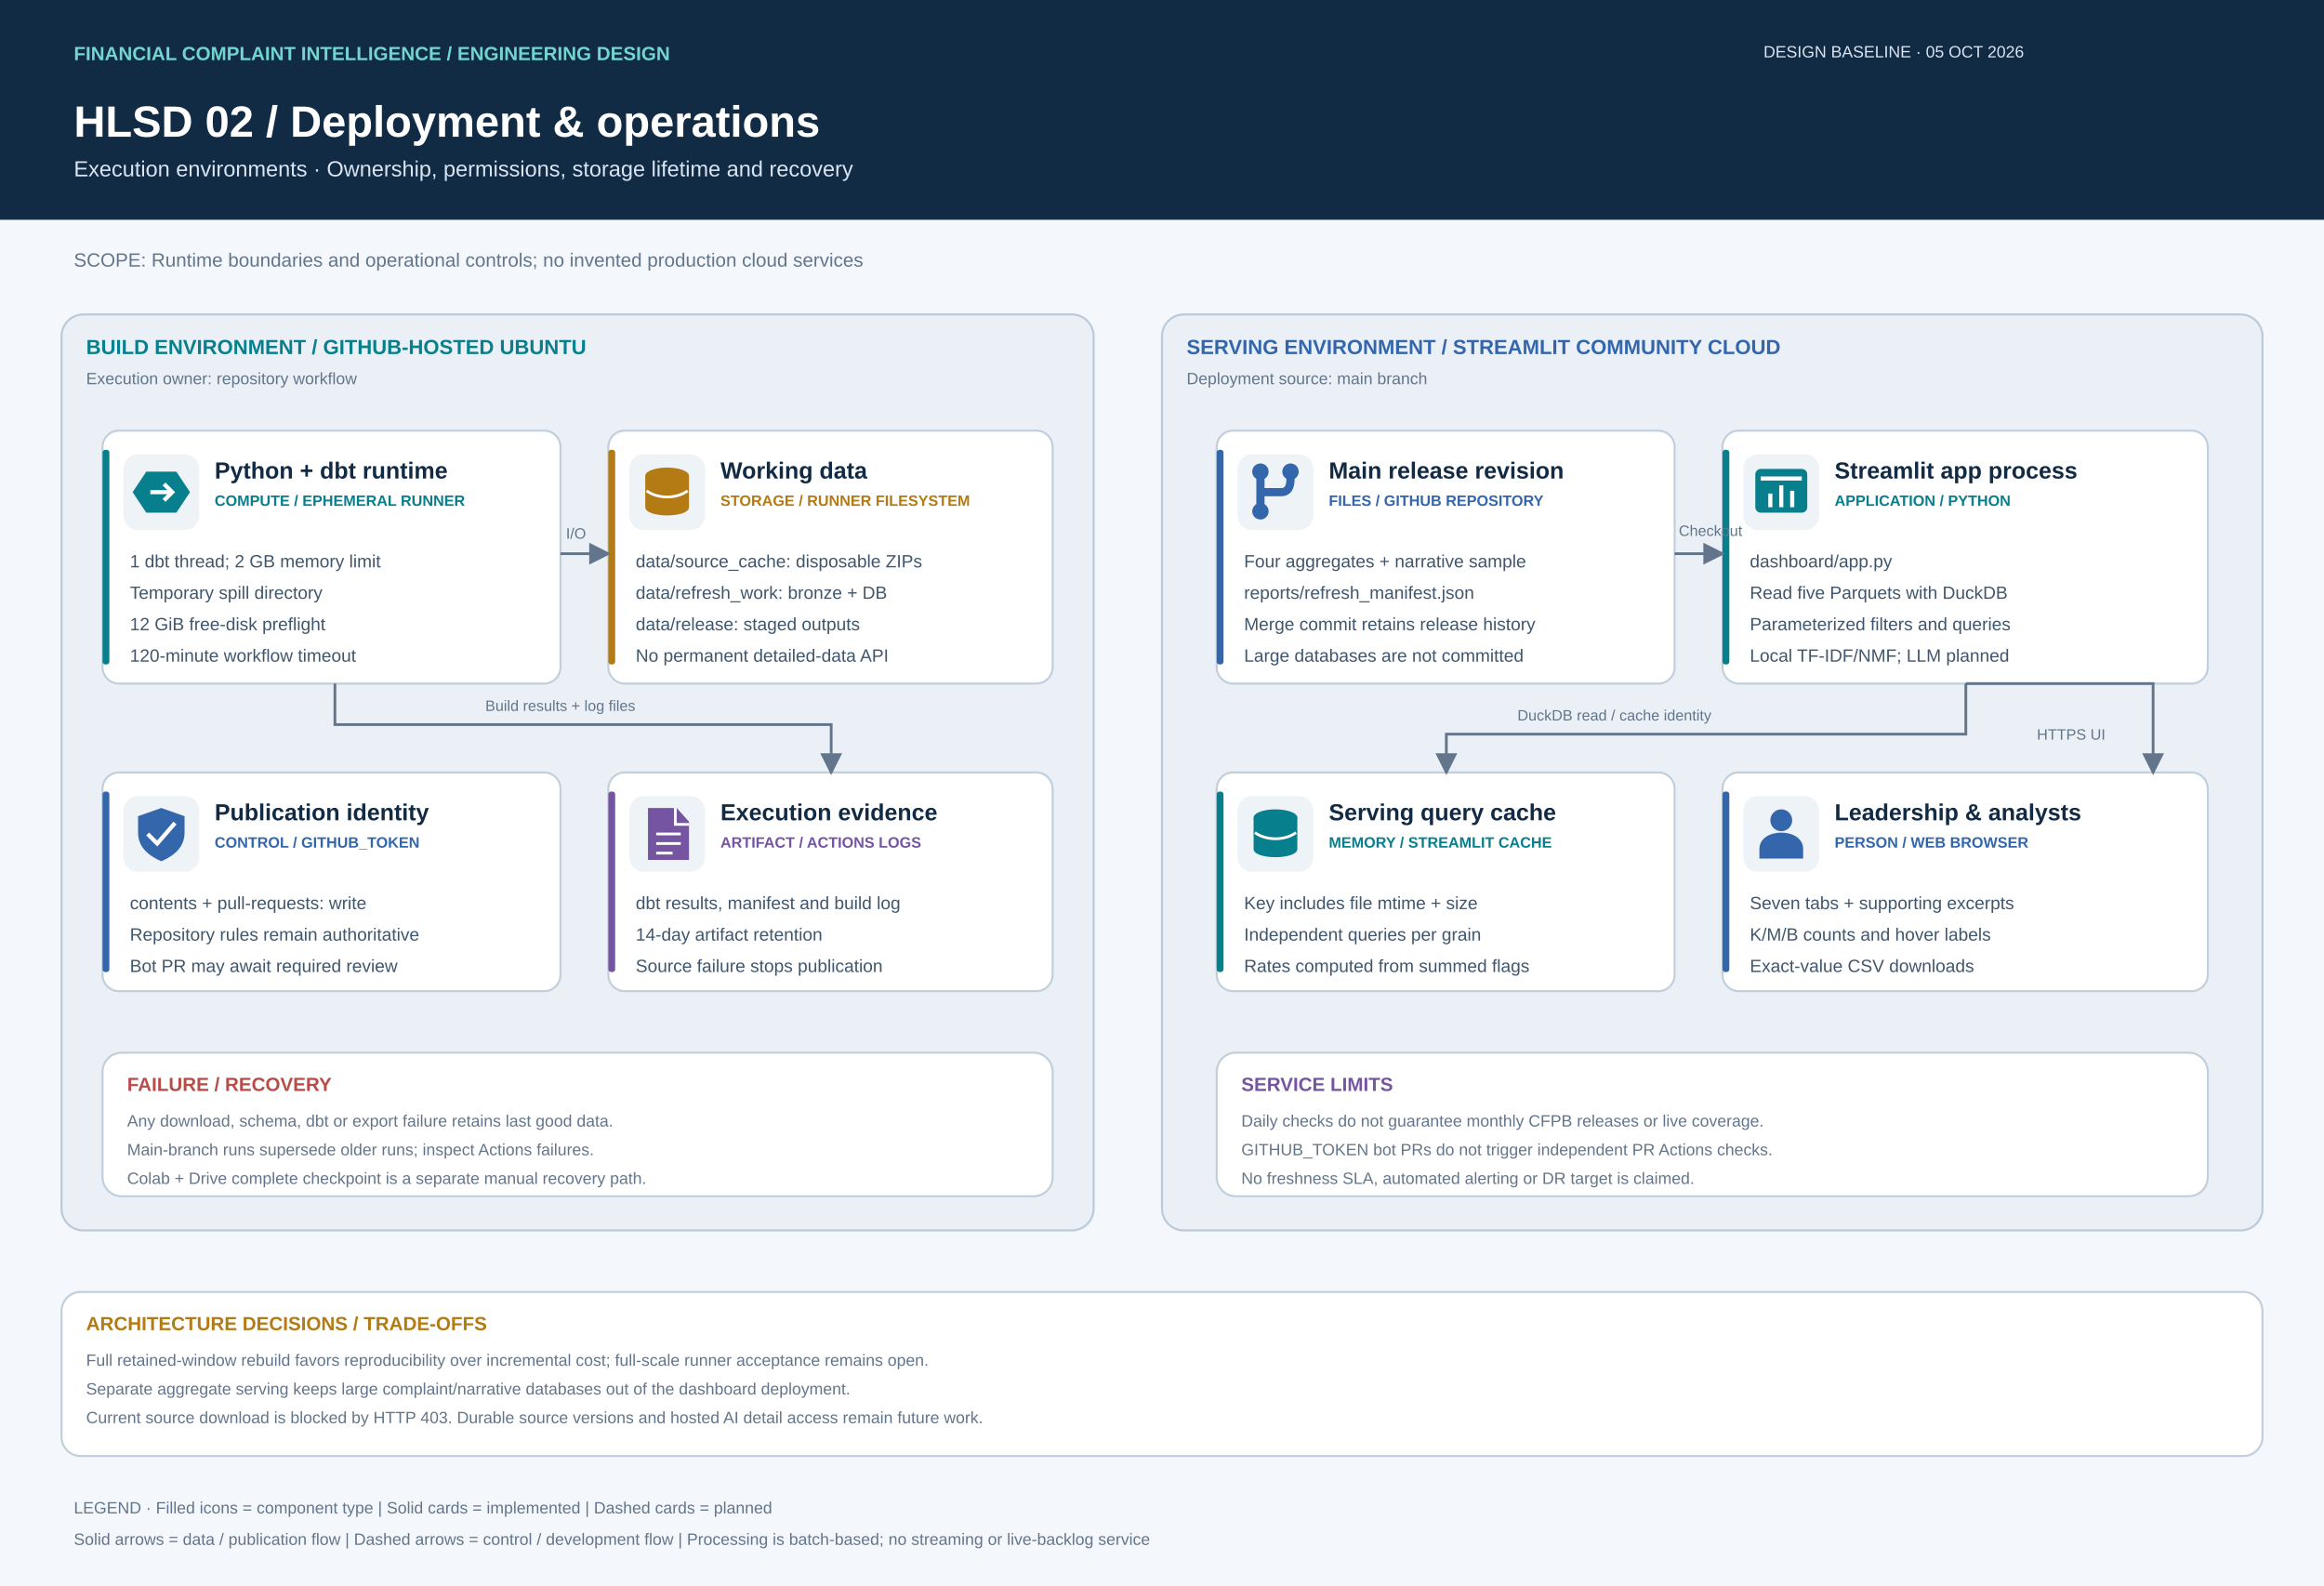
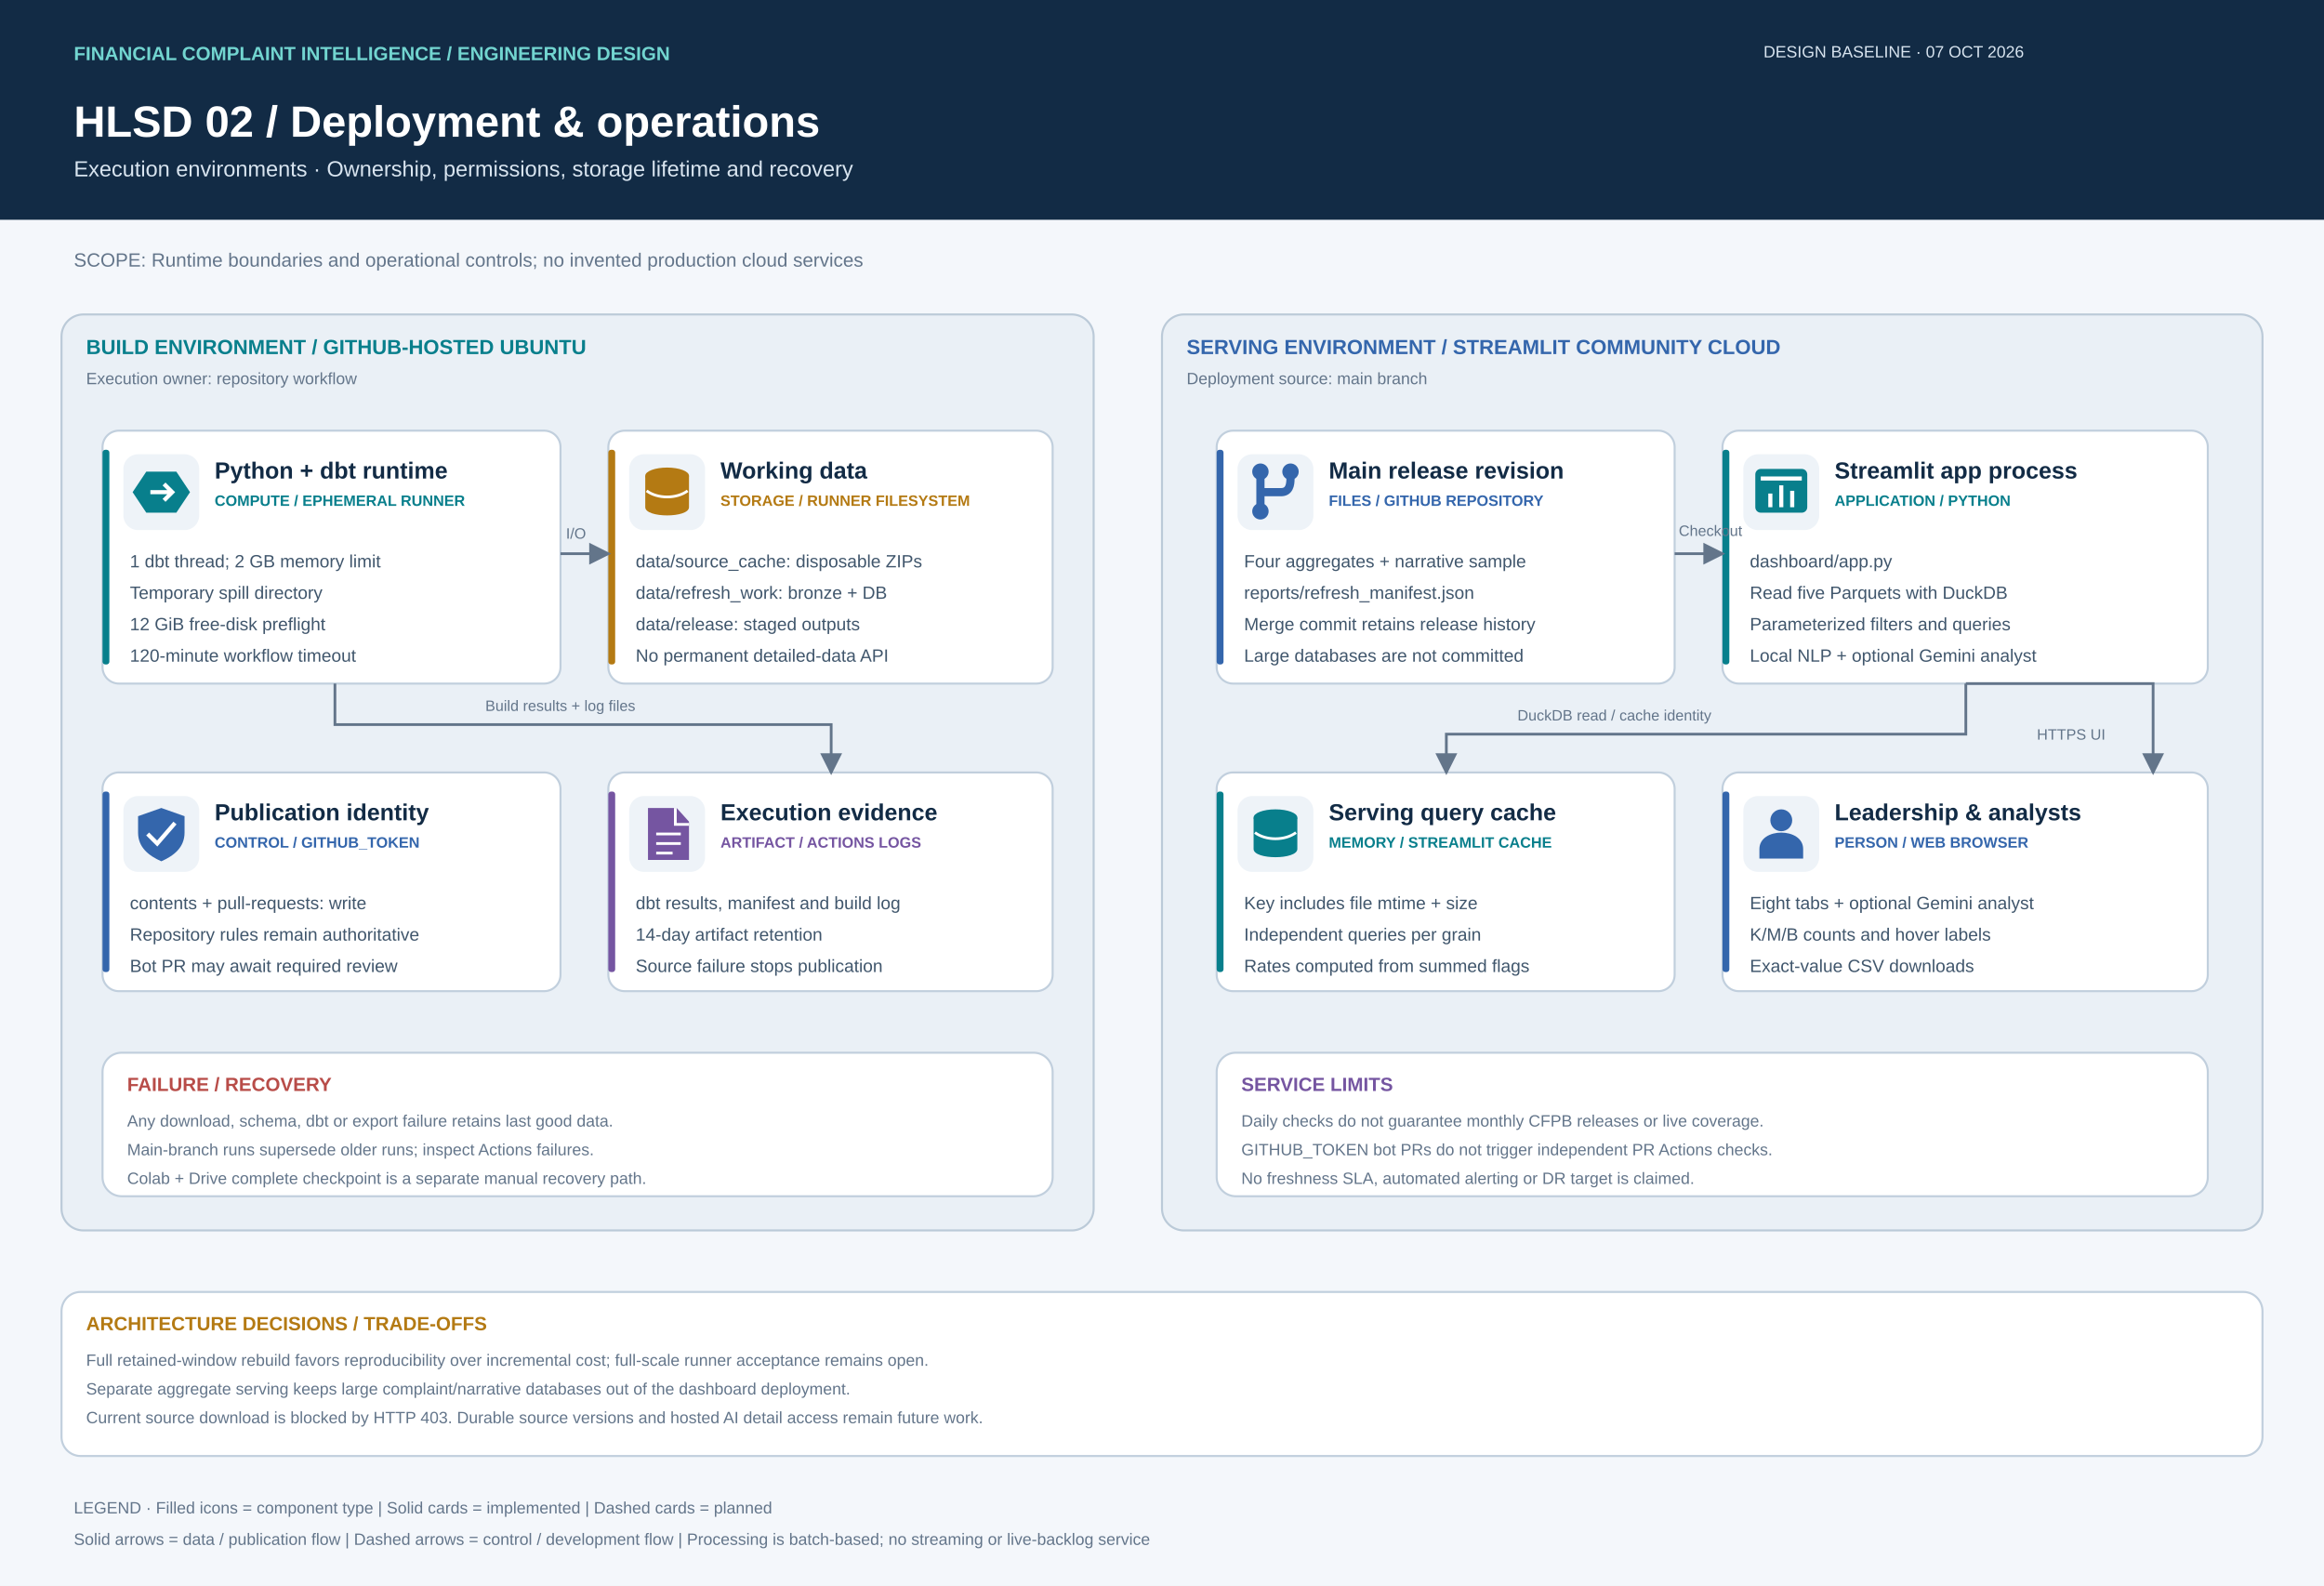
<svg xmlns="http://www.w3.org/2000/svg" width="1700" height="1160" viewBox="0 0 1700 1160" role="img">
  <defs>
    <marker id="arrow" markerWidth="8" markerHeight="8" refX="7" refY="4" orient="auto-start-reverse">
      <path d="M0 0 8 4 0 8z" fill="#63758A" />
    </marker>
  </defs>
  <rect width="1700" height="1160" fill="#F4F7FB" />
  <rect x="0" y="0" width="1700" height="160" rx="0" fill="#122B45" stroke="#122B45" stroke-width="1.5" />
  <text x="54" y="44" font-family="Arial, sans-serif" font-size="14" fill="#72D5D0" font-weight="700">FINANCIAL COMPLAINT INTELLIGENCE  /  ENGINEERING DESIGN</text>
  <text x="54" y="100" font-family="Arial, sans-serif" font-size="32" fill="#FFFFFF" font-weight="700">HLSD 02  /  Deployment &amp; operations</text>
  <text x="54" y="129" font-family="Arial, sans-serif" font-size="16" fill="#D9E5F0" font-weight="400">Execution environments · Ownership, permissions, storage lifetime and recovery</text>
-   <text x="1290" y="42" font-family="Arial, sans-serif" font-size="12" fill="#D9E5F0" font-weight="400">DESIGN BASELINE  ·  05 OCT 2026</text>
+   <text x="1290" y="42" font-family="Arial, sans-serif" font-size="12" fill="#D9E5F0" font-weight="400">DESIGN BASELINE  ·  07 OCT 2026</text>
  <text x="54" y="195" font-family="Arial, sans-serif" font-size="14" fill="#63758A" font-weight="400">SCOPE: Runtime boundaries and operational controls; no invented production cloud services</text>
  <rect x="45" y="230" width="755" height="670" rx="16" fill="#EAF0F6" stroke="#BBCAD8" stroke-width="1.5" />
  <text x="63" y="259" font-family="Arial, sans-serif" font-size="15" fill="#087F8C" font-weight="700">BUILD ENVIRONMENT  /  GITHUB-HOSTED UBUNTU</text>
  <text x="63" y="281" font-family="Arial, sans-serif" font-size="12" fill="#63758A" font-weight="400">Execution owner: repository workflow</text>
  <rect x="850" y="230" width="805" height="670" rx="16" fill="#EAF0F6" stroke="#BBCAD8" stroke-width="1.5" />
  <text x="868" y="259" font-family="Arial, sans-serif" font-size="15" fill="#3466AC" font-weight="700">SERVING ENVIRONMENT  /  STREAMLIT COMMUNITY CLOUD</text>
  <text x="868" y="281" font-family="Arial, sans-serif" font-size="12" fill="#63758A" font-weight="400">Deployment source: main branch</text>
  <rect x="75" y="315" width="335" height="185" rx="12" fill="#FFFFFF" stroke="#C1CFDD" stroke-width="1.5" />
  <rect x="75" y="329" width="5" height="157" rx="2" fill="#087F8C" />
  <rect x="91" y="333" width="54" height="54" rx="10" fill="#EEF3F8" stroke="#EEF3F8" stroke-width="1.5" />
  <g transform="translate(96,338)">
    <svg width="44" height="44" viewBox="0 0 44 44">
      <g fill="#087F8C" color="#087F8C">
        <path d="M11 7h22l10 15-10 15H11L1 22z" />
        <path d="M14 22h15m-5-6 6 6-6 6" fill="none" stroke="white" stroke-width="3" />
      </g>
    </svg>
  </g>
  <text x="157" y="350" font-family="Arial, sans-serif" font-size="17" fill="#122B45" font-weight="700">Python + dbt runtime</text>
  <text x="157" y="370" font-family="Arial, sans-serif" font-size="11" fill="#087F8C" font-weight="700">COMPUTE / EPHEMERAL RUNNER</text>
  <text x="95" y="415" font-family="Arial, sans-serif" font-size="13" fill="#40566C" font-weight="400">1 dbt thread; 2 GB memory limit</text>
  <text x="95" y="438" font-family="Arial, sans-serif" font-size="13" fill="#40566C" font-weight="400">Temporary spill directory</text>
  <text x="95" y="461" font-family="Arial, sans-serif" font-size="13" fill="#40566C" font-weight="400">12 GiB free-disk preflight</text>
  <text x="95" y="484" font-family="Arial, sans-serif" font-size="13" fill="#40566C" font-weight="400">120-minute workflow timeout</text>
  <rect x="445" y="315" width="325" height="185" rx="12" fill="#FFFFFF" stroke="#C1CFDD" stroke-width="1.5" />
  <rect x="445" y="329" width="5" height="157" rx="2" fill="#B47A13" />
  <rect x="461" y="333" width="54" height="54" rx="10" fill="#EEF3F8" stroke="#EEF3F8" stroke-width="1.5" />
  <g transform="translate(466,338)">
    <svg width="44" height="44" viewBox="0 0 44 44">
      <g fill="#B47A13" color="#B47A13">
        <ellipse cx="22" cy="10" rx="16" ry="6" />
        <path d="M6 10v23c0 8 32 8 32 0V10c-8 7-24 7-32 0z" />
        <path d="M7 21c8 6 22 6 30 0" fill="none" stroke="white" stroke-width="2" />
      </g>
    </svg>
  </g>
  <text x="527" y="350" font-family="Arial, sans-serif" font-size="17" fill="#122B45" font-weight="700">Working data</text>
  <text x="527" y="370" font-family="Arial, sans-serif" font-size="11" fill="#B47A13" font-weight="700">STORAGE / RUNNER FILESYSTEM</text>
  <text x="465" y="415" font-family="Arial, sans-serif" font-size="13" fill="#40566C" font-weight="400">data/source_cache: disposable ZIPs</text>
  <text x="465" y="438" font-family="Arial, sans-serif" font-size="13" fill="#40566C" font-weight="400">data/refresh_work: bronze + DB</text>
  <text x="465" y="461" font-family="Arial, sans-serif" font-size="13" fill="#40566C" font-weight="400">data/release: staged outputs</text>
  <text x="465" y="484" font-family="Arial, sans-serif" font-size="13" fill="#40566C" font-weight="400">No permanent detailed-data API</text>
  <rect x="75" y="565" width="335" height="160" rx="12" fill="#FFFFFF" stroke="#C1CFDD" stroke-width="1.5" />
  <rect x="75" y="579" width="5" height="132" rx="2" fill="#3466AC" />
  <rect x="91" y="583" width="54" height="54" rx="10" fill="#EEF3F8" stroke="#EEF3F8" stroke-width="1.5" />
  <g transform="translate(96,588)">
    <svg width="44" height="44" viewBox="0 0 44 44">
      <g fill="#3466AC" color="#3466AC">
        <path d="M22 3 39 9v12c0 11-8 17-17 21C13 38 5 32 5 21V9z" />
        <path d="m12 22 7 7 13-15" fill="none" stroke="white" stroke-width="3" />
      </g>
    </svg>
  </g>
  <text x="157" y="600" font-family="Arial, sans-serif" font-size="17" fill="#122B45" font-weight="700">Publication identity</text>
  <text x="157" y="620" font-family="Arial, sans-serif" font-size="11" fill="#3466AC" font-weight="700">CONTROL / GITHUB_TOKEN</text>
  <text x="95" y="665" font-family="Arial, sans-serif" font-size="13" fill="#40566C" font-weight="400">contents + pull-requests: write</text>
  <text x="95" y="688" font-family="Arial, sans-serif" font-size="13" fill="#40566C" font-weight="400">Repository rules remain authoritative</text>
  <text x="95" y="711" font-family="Arial, sans-serif" font-size="13" fill="#40566C" font-weight="400">Bot PR may await required review</text>
  <rect x="445" y="565" width="325" height="160" rx="12" fill="#FFFFFF" stroke="#C1CFDD" stroke-width="1.5" />
  <rect x="445" y="579" width="5" height="132" rx="2" fill="#7555A1" />
  <rect x="461" y="583" width="54" height="54" rx="10" fill="#EEF3F8" stroke="#EEF3F8" stroke-width="1.5" />
  <g transform="translate(466,588)">
    <svg width="44" height="44" viewBox="0 0 44 44">
      <g fill="#7555A1" color="#7555A1">
        <path d="M8 3h21l9 10v28H8z" />
        <path d="M28 3v12h10M14 22h18m-18 7h18m-18 7h12" fill="none" stroke="white" stroke-width="2" />
      </g>
    </svg>
  </g>
  <text x="527" y="600" font-family="Arial, sans-serif" font-size="17" fill="#122B45" font-weight="700">Execution evidence</text>
  <text x="527" y="620" font-family="Arial, sans-serif" font-size="11" fill="#7555A1" font-weight="700">ARTIFACT / ACTIONS LOGS</text>
  <text x="465" y="665" font-family="Arial, sans-serif" font-size="13" fill="#40566C" font-weight="400">dbt results, manifest and build log</text>
  <text x="465" y="688" font-family="Arial, sans-serif" font-size="13" fill="#40566C" font-weight="400">14-day artifact retention</text>
  <text x="465" y="711" font-family="Arial, sans-serif" font-size="13" fill="#40566C" font-weight="400">Source failure stops publication</text>
  <rect x="890" y="315" width="335" height="185" rx="12" fill="#FFFFFF" stroke="#C1CFDD" stroke-width="1.5" />
  <rect x="890" y="329" width="5" height="157" rx="2" fill="#3466AC" />
  <rect x="906" y="333" width="54" height="54" rx="10" fill="#EEF3F8" stroke="#EEF3F8" stroke-width="1.5" />
  <g transform="translate(911,338)">
    <svg width="44" height="44" viewBox="0 0 44 44">
      <g fill="#3466AC" color="#3466AC">
        <path d="M11 10v24m0-12h15c6 0 7-5 7-10" fill="none" stroke="currentColor" stroke-width="6" />
        <circle cx="11" cy="7" r="6" />
        <circle cx="11" cy="36" r="6" />
        <circle cx="33" cy="7" r="6" />
      </g>
    </svg>
  </g>
  <text x="972" y="350" font-family="Arial, sans-serif" font-size="17" fill="#122B45" font-weight="700">Main release revision</text>
  <text x="972" y="370" font-family="Arial, sans-serif" font-size="11" fill="#3466AC" font-weight="700">FILES / GITHUB REPOSITORY</text>
  <text x="910" y="415" font-family="Arial, sans-serif" font-size="13" fill="#40566C" font-weight="400">Four aggregates + narrative sample</text>
  <text x="910" y="438" font-family="Arial, sans-serif" font-size="13" fill="#40566C" font-weight="400">reports/refresh_manifest.json</text>
  <text x="910" y="461" font-family="Arial, sans-serif" font-size="13" fill="#40566C" font-weight="400">Merge commit retains release history</text>
  <text x="910" y="484" font-family="Arial, sans-serif" font-size="13" fill="#40566C" font-weight="400">Large databases are not committed</text>
  <rect x="1260" y="315" width="355" height="185" rx="12" fill="#FFFFFF" stroke="#C1CFDD" stroke-width="1.5" />
  <rect x="1260" y="329" width="5" height="157" rx="2" fill="#087F8C" />
  <rect x="1276" y="333" width="54" height="54" rx="10" fill="#EEF3F8" stroke="#EEF3F8" stroke-width="1.5" />
  <g transform="translate(1281,338)">
    <svg width="44" height="44" viewBox="0 0 44 44">
      <g fill="#087F8C" color="#087F8C">
        <rect x="3" y="5" width="38" height="32" rx="4" />
        <path d="M7 12h30M14 33V23m8 10V17m8 16V21" fill="none" stroke="white" stroke-width="3" />
      </g>
    </svg>
  </g>
  <text x="1342" y="350" font-family="Arial, sans-serif" font-size="17" fill="#122B45" font-weight="700">Streamlit app process</text>
  <text x="1342" y="370" font-family="Arial, sans-serif" font-size="11" fill="#087F8C" font-weight="700">APPLICATION / PYTHON</text>
  <text x="1280" y="415" font-family="Arial, sans-serif" font-size="13" fill="#40566C" font-weight="400">dashboard/app.py</text>
  <text x="1280" y="438" font-family="Arial, sans-serif" font-size="13" fill="#40566C" font-weight="400">Read five Parquets with DuckDB</text>
  <text x="1280" y="461" font-family="Arial, sans-serif" font-size="13" fill="#40566C" font-weight="400">Parameterized filters and queries</text>
-   <text x="1280" y="484" font-family="Arial, sans-serif" font-size="13" fill="#40566C" font-weight="400">Local TF-IDF/NMF; LLM planned</text>
+   <text x="1280" y="484" font-family="Arial, sans-serif" font-size="13" fill="#40566C" font-weight="400">Local NLP + optional Gemini analyst</text>
  <rect x="890" y="565" width="335" height="160" rx="12" fill="#FFFFFF" stroke="#C1CFDD" stroke-width="1.5" />
  <rect x="890" y="579" width="5" height="132" rx="2" fill="#087F8C" />
  <rect x="906" y="583" width="54" height="54" rx="10" fill="#EEF3F8" stroke="#EEF3F8" stroke-width="1.5" />
  <g transform="translate(911,588)">
    <svg width="44" height="44" viewBox="0 0 44 44">
      <g fill="#087F8C" color="#087F8C">
        <ellipse cx="22" cy="10" rx="16" ry="6" />
        <path d="M6 10v23c0 8 32 8 32 0V10c-8 7-24 7-32 0z" />
        <path d="M7 21c8 6 22 6 30 0" fill="none" stroke="white" stroke-width="2" />
      </g>
    </svg>
  </g>
  <text x="972" y="600" font-family="Arial, sans-serif" font-size="17" fill="#122B45" font-weight="700">Serving query cache</text>
  <text x="972" y="620" font-family="Arial, sans-serif" font-size="11" fill="#087F8C" font-weight="700">MEMORY / STREAMLIT CACHE</text>
  <text x="910" y="665" font-family="Arial, sans-serif" font-size="13" fill="#40566C" font-weight="400">Key includes file mtime + size</text>
  <text x="910" y="688" font-family="Arial, sans-serif" font-size="13" fill="#40566C" font-weight="400">Independent queries per grain</text>
  <text x="910" y="711" font-family="Arial, sans-serif" font-size="13" fill="#40566C" font-weight="400">Rates computed from summed flags</text>
  <rect x="1260" y="565" width="355" height="160" rx="12" fill="#FFFFFF" stroke="#C1CFDD" stroke-width="1.5" />
  <rect x="1260" y="579" width="5" height="132" rx="2" fill="#3466AC" />
  <rect x="1276" y="583" width="54" height="54" rx="10" fill="#EEF3F8" stroke="#EEF3F8" stroke-width="1.5" />
  <g transform="translate(1281,588)">
    <svg width="44" height="44" viewBox="0 0 44 44">
      <g fill="#3466AC" color="#3466AC">
        <circle cx="22" cy="12" r="8" />
        <path d="M6 40v-7c0-16 32-16 32 0v7z" />
      </g>
    </svg>
  </g>
  <text x="1342" y="600" font-family="Arial, sans-serif" font-size="17" fill="#122B45" font-weight="700">Leadership &amp; analysts</text>
  <text x="1342" y="620" font-family="Arial, sans-serif" font-size="11" fill="#3466AC" font-weight="700">PERSON / WEB BROWSER</text>
-   <text x="1280" y="665" font-family="Arial, sans-serif" font-size="13" fill="#40566C" font-weight="400">Seven tabs + supporting excerpts</text>
+   <text x="1280" y="665" font-family="Arial, sans-serif" font-size="13" fill="#40566C" font-weight="400">Eight tabs + optional Gemini analyst</text>
  <text x="1280" y="688" font-family="Arial, sans-serif" font-size="13" fill="#40566C" font-weight="400">K/M/B counts and hover labels</text>
  <text x="1280" y="711" font-family="Arial, sans-serif" font-size="13" fill="#40566C" font-weight="400">Exact-value CSV downloads</text>
  <path d="M410 405 L445 405" fill="none" stroke="#63758A" stroke-width="2" marker-end="url(#arrow)" />
  <text x="414" y="394" font-family="Arial, sans-serif" font-size="11" fill="#63758A" font-weight="400">I/O</text>
  <path d="M245 500 L245 530 L608 530 L608 565" fill="none" stroke="#63758A" stroke-width="2" marker-end="url(#arrow)" />
  <text x="355" y="520" font-family="Arial, sans-serif" font-size="11" fill="#63758A" font-weight="400">Build results + log files</text>
  <path d="M1225 405 L1260 405" fill="none" stroke="#63758A" stroke-width="2" marker-end="url(#arrow)" />
  <text x="1228" y="392" font-family="Arial, sans-serif" font-size="11" fill="#63758A" font-weight="400">Checkout</text>
  <path d="M1438 500 L1438 537 L1058 537 L1058 565" fill="none" stroke="#63758A" stroke-width="2" marker-end="url(#arrow)" />
  <text x="1110" y="527" font-family="Arial, sans-serif" font-size="11" fill="#63758A" font-weight="400">DuckDB read / cache identity</text>
  <path d="M1438 500 L1575 500 L1575 565" fill="none" stroke="#63758A" stroke-width="2" marker-end="url(#arrow)" />
  <text x="1490" y="541" font-family="Arial, sans-serif" font-size="11" fill="#63758A" font-weight="400">HTTPS UI</text>
  <rect x="75" y="770" width="695" height="105" rx="14" fill="#FFFFFF" stroke="#C1CFDD" stroke-width="1.5" />
  <text x="93" y="798" font-family="Arial, sans-serif" font-size="14" fill="#B84C48" font-weight="700">FAILURE / RECOVERY</text>
  <text x="93" y="824" font-family="Arial, sans-serif" font-size="12" fill="#63758A" font-weight="400">Any download, schema, dbt or export failure retains last good data.</text>
  <text x="93" y="845" font-family="Arial, sans-serif" font-size="12" fill="#63758A" font-weight="400">Main-branch runs supersede older runs; inspect Actions failures.</text>
  <text x="93" y="866" font-family="Arial, sans-serif" font-size="12" fill="#63758A" font-weight="400">Colab + Drive complete checkpoint is a separate manual recovery path.</text>
  <rect x="890" y="770" width="725" height="105" rx="14" fill="#FFFFFF" stroke="#C1CFDD" stroke-width="1.5" />
  <text x="908" y="798" font-family="Arial, sans-serif" font-size="14" fill="#7555A1" font-weight="700">SERVICE LIMITS</text>
  <text x="908" y="824" font-family="Arial, sans-serif" font-size="12" fill="#63758A" font-weight="400">Daily checks do not guarantee monthly CFPB releases or live coverage.</text>
  <text x="908" y="845" font-family="Arial, sans-serif" font-size="12" fill="#63758A" font-weight="400">GITHUB_TOKEN bot PRs do not trigger independent PR Actions checks.</text>
  <text x="908" y="866" font-family="Arial, sans-serif" font-size="12" fill="#63758A" font-weight="400">No freshness SLA, automated alerting or DR target is claimed.</text>
  <rect x="45" y="945" width="1610" height="120" rx="14" fill="#FFFFFF" stroke="#C1CFDD" stroke-width="1.5" />
  <text x="63" y="973" font-family="Arial, sans-serif" font-size="14" fill="#B47A13" font-weight="700">ARCHITECTURE DECISIONS / TRADE-OFFS</text>
  <text x="63" y="999" font-family="Arial, sans-serif" font-size="12" fill="#63758A" font-weight="400">Full retained-window rebuild favors reproducibility over incremental cost; full-scale runner acceptance remains open.</text>
  <text x="63" y="1020" font-family="Arial, sans-serif" font-size="12" fill="#63758A" font-weight="400">Separate aggregate serving keeps large complaint/narrative databases out of the dashboard deployment.</text>
  <text x="63" y="1041" font-family="Arial, sans-serif" font-size="12" fill="#63758A" font-weight="400">Current source download is blocked by HTTP 403. Durable source versions and hosted AI detail access remain future work.</text>
  <text x="54" y="1107" font-family="Arial, sans-serif" font-size="12" fill="#63758A" font-weight="400">LEGEND  ·  Filled icons = component type  |  Solid cards = implemented  |  Dashed cards = planned</text>
  <text x="54" y="1130" font-family="Arial, sans-serif" font-size="12" fill="#63758A" font-weight="400">Solid arrows = data / publication flow  |  Dashed arrows = control / development flow  |  Processing is batch-based; no streaming or live-backlog service</text>
</svg>
